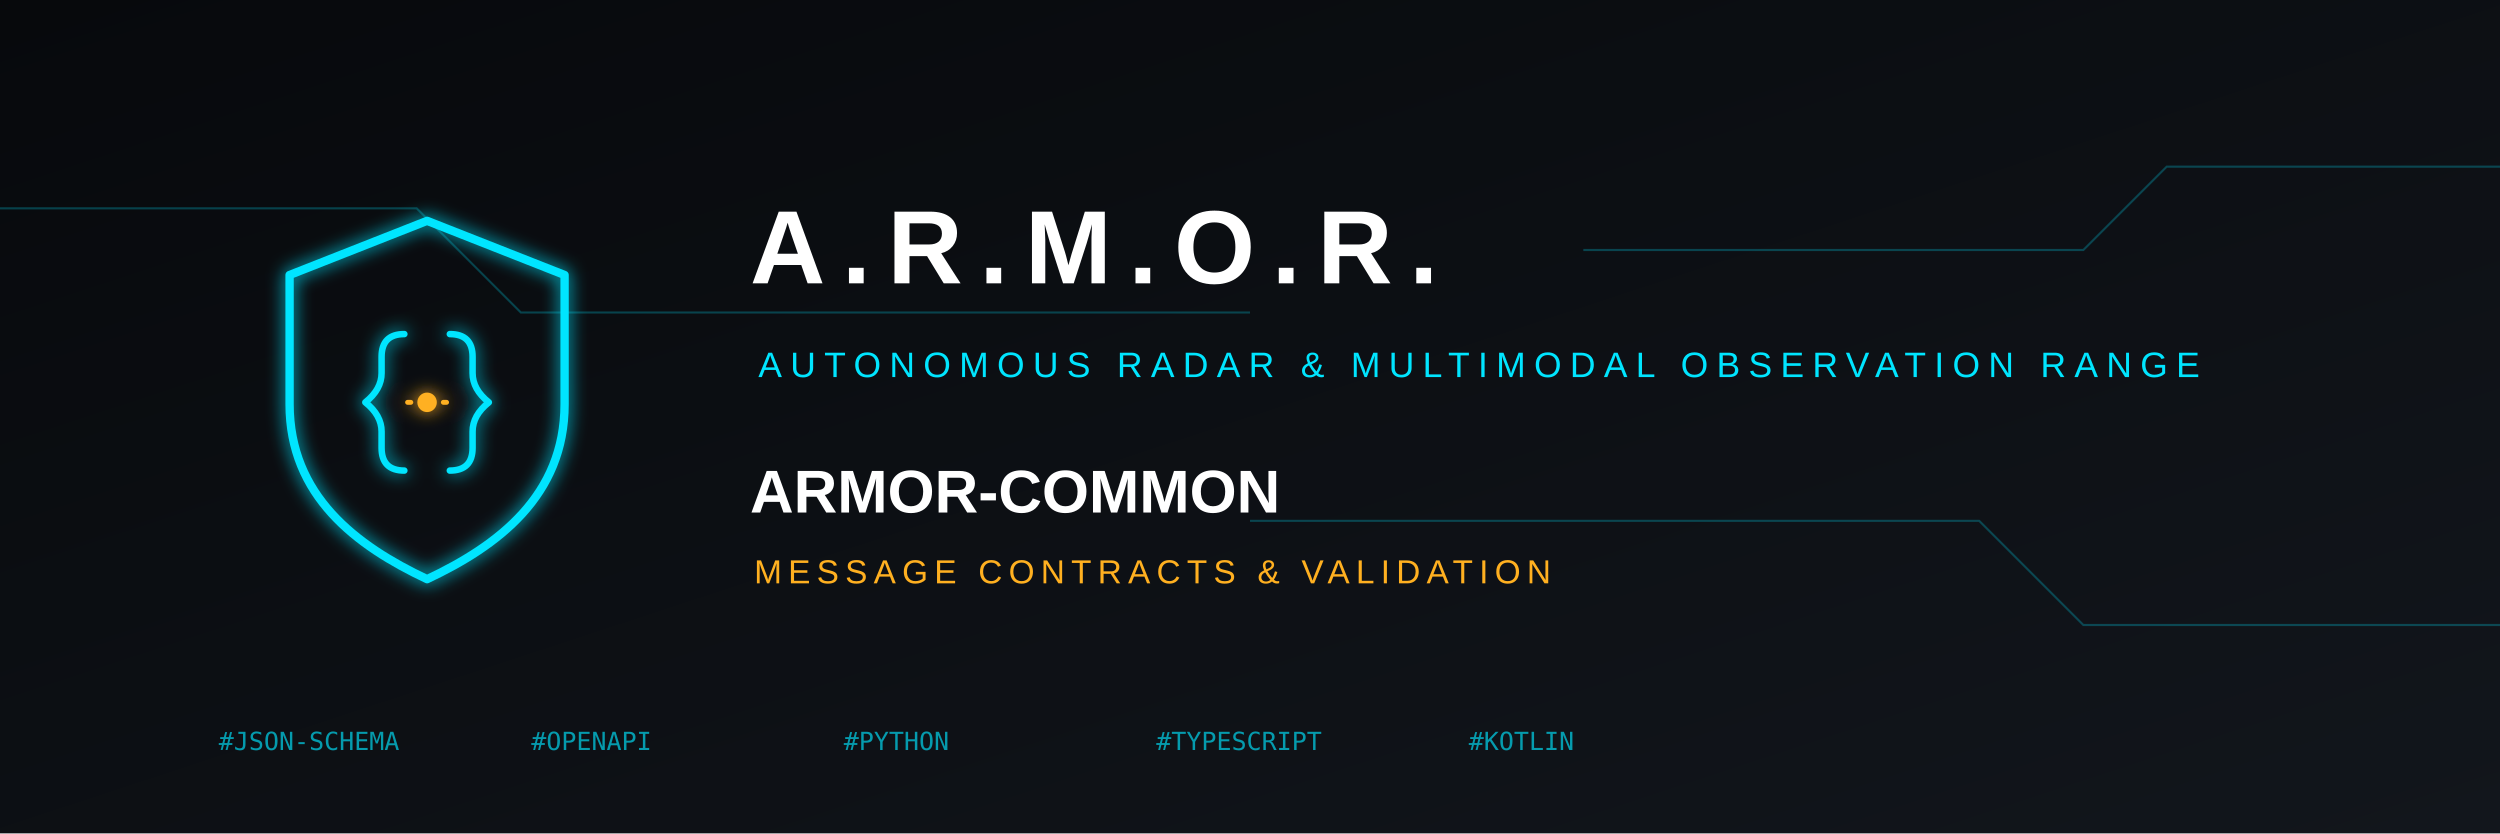
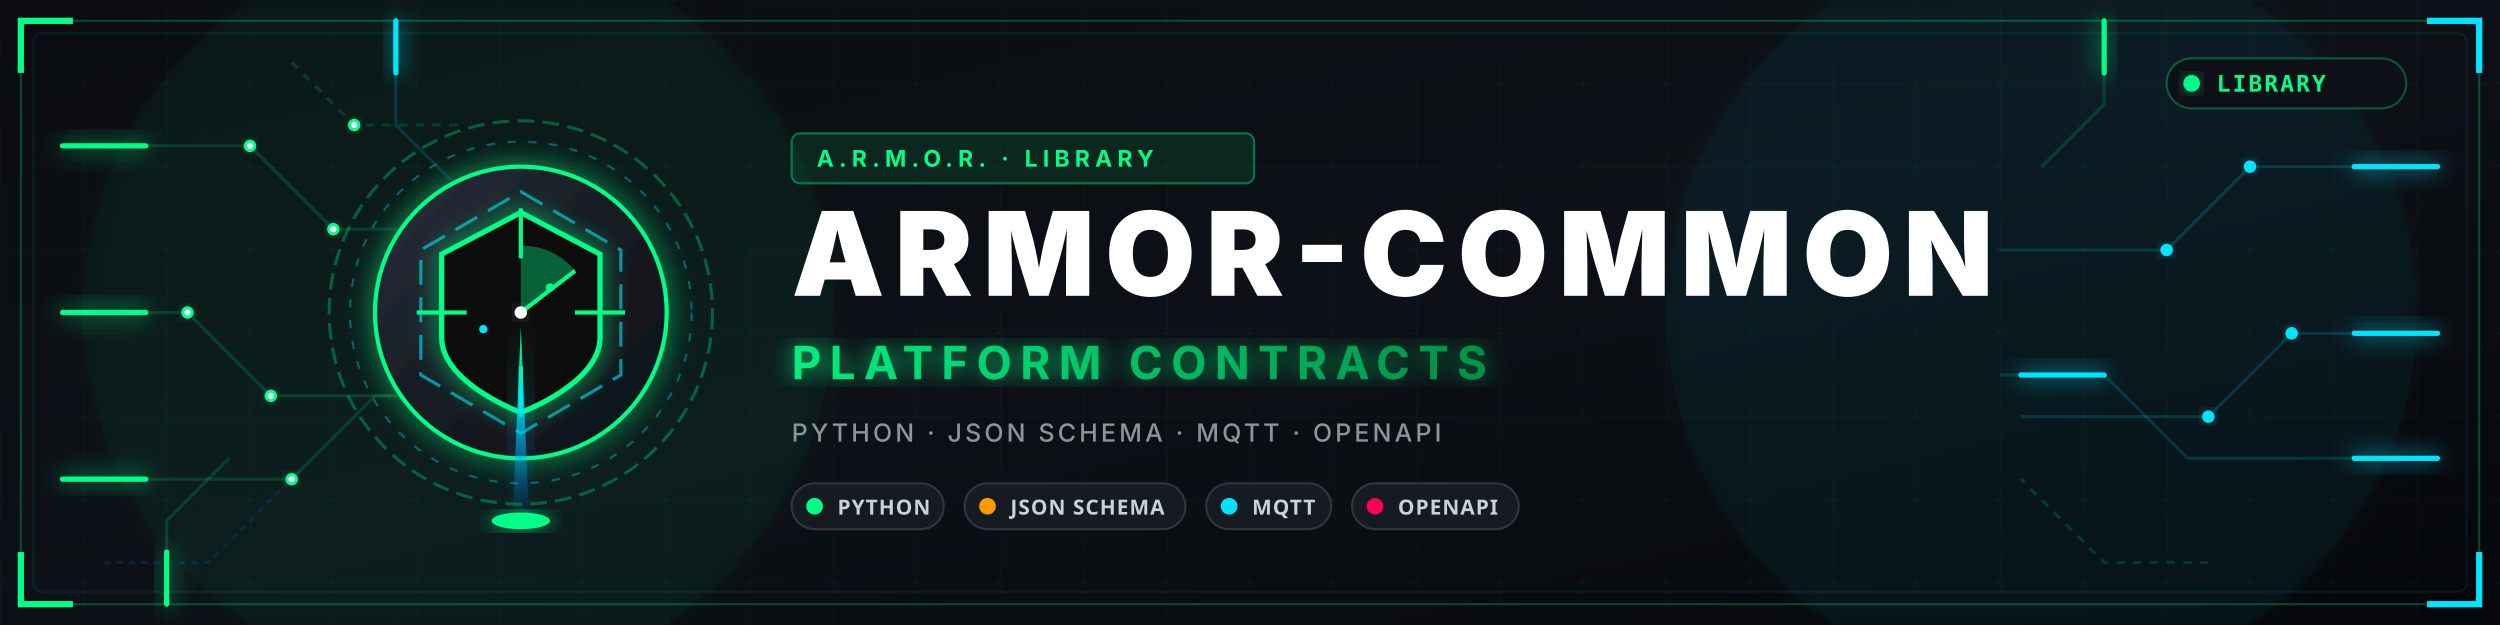
- <svg xmlns="http://www.w3.org/2000/svg" viewBox="0 0 1200 400" role="img" aria-labelledby="title desc">
+ <svg xmlns="http://www.w3.org/2000/svg" viewBox="0 0 1200 300" width="100%" height="100%">
  <defs>
-     <linearGradient id="bg" x1="0%" y1="0%" x2="100%" y2="100%">
-       <stop stop-color="#07090C" />
-       <stop offset="1" stop-color="#12161C" />
-     </linearGradient>
-     <filter id="g">
-       <feGaussianBlur stdDeviation="4" result="b" />
+     <linearGradient id="bgGlow" x1="0%" y1="0%" x2="100%" y2="100%">
+       <stop offset="0%" stop-color="#0A0C10" />
+       <stop offset="50%" stop-color="#0D1117" />
+       <stop offset="100%" stop-color="#05070A" />
+     </linearGradient>
+     <linearGradient id="cyanGlow" x1="0%" y1="0%" x2="100%" y2="0%">
+       <stop offset="0%" stop-color="#00E5FF" stop-opacity="0.8" />
+       <stop offset="100%" stop-color="#0088FF" stop-opacity="0.9" />
+     </linearGradient>
+     <linearGradient id="greenGlow" x1="0%" y1="0%" x2="100%" y2="0%">
+       <stop offset="0%" stop-color="#00FF88" stop-opacity="0.9" />
+       <stop offset="100%" stop-color="#00AA55" stop-opacity="0.8" />
+     </linearGradient>
+     <linearGradient id="laserBeam" x1="0%" y1="0%" x2="0%" y2="100%">
+       <stop offset="0%" stop-color="#00FF88" stop-opacity="1" />
+       <stop offset="40%" stop-color="#00E5FF" stop-opacity="0.8" />
+       <stop offset="100%" stop-color="#0077FF" stop-opacity="0" />
+     </linearGradient>
+     <linearGradient id="metalGradient" x1="0%" y1="0%" x2="100%" y2="100%">
+       <stop offset="0%" stop-color="#2A303C" />
+       <stop offset="50%" stop-color="#161B22" />
+       <stop offset="100%" stop-color="#0D1117" />
+     </linearGradient>
+     <filter id="glowCyan" x="-20%" y="-20%" width="140%" height="140%">
+       <feGaussianBlur stdDeviation="5" result="blur" />
      <feMerge>
-         <feMergeNode in="b" />
+         <feMergeNode in="blur" />
        <feMergeNode in="SourceGraphic" />
      </feMerge>
    </filter>
+     <filter id="glowGreen" x="-20%" y="-20%" width="140%" height="140%">
+       <feGaussianBlur stdDeviation="6" result="blur" />
+       <feMerge>
+         <feMergeNode in="blur" />
+         <feMergeNode in="SourceGraphic" />
+       </feMerge>
+     </filter>
+     <filter id="glowBeam" x="-30%" y="-30%" width="160%" height="160%">
+       <feGaussianBlur stdDeviation="8" result="blur" />
+       <feMerge>
+         <feMergeNode in="blur" />
+         <feMergeNode in="SourceGraphic" />
+       </feMerge>
+     </filter>
+     <pattern id="cyberGrid" width="40" height="40" patternUnits="userSpaceOnUse">
+       <path d="M 40 0 L 0 0 0 40" fill="none" stroke="#00FF88" stroke-opacity="0.03" stroke-width="1" />
+       <circle cx="40" cy="40" r="1" fill="#00FF88" fill-opacity="0.08" />
+     </pattern>
+     <g id="pcbNode">
+       <circle cx="0" cy="0" r="3" fill="#00FF88" filter="url(#glowGreen)" />
+       <circle cx="0" cy="0" r="1.5" fill="#FFFFFF" />
+     </g>
  </defs>
-   <rect width="1200" height="400" fill="url(#bg)" />
-   <g fill="none" stroke="#00E5FF" stroke-width="1" opacity=".25">
-     <path d="M0 100H200L250 150H600" />
-     <path d="M1200 300H1000L950 250H600" />
-     <path d="M1200 80H1040L1000 120H760" />
-   </g>
-   <g transform="translate(205 190)">
-     <g transform="scale(1.0)" filter="url(#g)" fill="none" stroke-linecap="round" stroke-linejoin="round" stroke="#00E5FF" stroke-width="4">
-       <path d="M0,-84 L66,-58 V4 C66,48 34,72 0,88 C-34,72 -66,48 -66,4 V-58 Z" />
-       <g transform="scale(.78) translate(0 4)" stroke-width="4">
-         <path d="M-14,-42 q-14,0 -14,14 v10 q0,10 -10,18 q10,8 10,18 v10 q0,14 14,14" />
-         <path d="M14,-42 q14,0 14,14 v10 q0,10 10,18 q-10,8 -10,18 v10 q0,14 -14,14" />
-         <circle r="6" fill="#FFB020" stroke="none" />
-         <path d="M-10,0 h-2 M12,0 h-2" stroke="#FFB020" stroke-width="3" />
-       </g>
-     </g>
-   </g>
-   <text x="360" y="136" font-family="Arial,sans-serif" font-size="50" font-weight="bold" fill="#FFF" letter-spacing="8">A.R.M.O.R.</text>
-   <text x="364" y="181" font-family="Arial,sans-serif" font-size="17" fill="#00E5FF" letter-spacing="4">AUTONOMOUS RADAR &amp; MULTIMODAL OBSERVATION RANGE</text>
-   <text x="360" y="246" font-family="Arial,sans-serif" font-size="29" font-weight="bold" fill="#FFF">ARMOR-COMMON</text>
-   <text x="362" y="280" font-family="Arial,sans-serif" font-size="16" fill="#FFB020" letter-spacing="3">MESSAGE CONTRACTS &amp; VALIDATION</text>
-   <g font-family="monospace" font-size="12" fill="#00E5FF" opacity=".65">
-     <text x="105" y="360">#JSON-SCHEMA</text>
-     <text x="255" y="360">#OPENAPI</text>
-     <text x="405" y="360">#PYTHON</text>
-     <text x="555" y="360">#TYPESCRIPT</text>
-     <text x="705" y="360">#KOTLIN</text>
+   <rect width="1200" height="300" fill="url(#bgGlow)" />
+   <rect width="1200" height="300" fill="url(#cyberGrid)" />
+   <circle cx="220" cy="150" r="180" fill="#00FF88" fill-opacity="0.03" filter="url(#glowGreen)">
+     <animate attributeName="fill-opacity" values="0.02;0.05;0.02" dur="6s" repeatCount="indefinite" />
+   </circle>
+   <circle cx="980" cy="150" r="180" fill="#00E5FF" fill-opacity="0.03" filter="url(#glowCyan)">
+     <animate attributeName="fill-opacity" values="0.02;0.05;0.02" dur="6s" repeatCount="indefinite" />
+   </circle>
+   <rect x="10" y="10" width="1180" height="280" fill="none" stroke="#00FF88" stroke-opacity="0.25" stroke-width="1" rx="6" />
+   <rect x="16" y="16" width="1168" height="268" fill="none" stroke="#00E5FF" stroke-opacity="0.08" stroke-width="1" rx="4" />
+   <path d="M 10 35 L 10 10 L 35 10" fill="none" stroke="#00FF88" stroke-width="3">
+     <animate attributeName="stroke-opacity" values="0.6;1;0.6" dur="3s" repeatCount="indefinite" />
+   </path>
+   <path d="M 1190 35 L 1190 10 L 1165 10" fill="none" stroke="#00E5FF" stroke-width="3">
+     <animate attributeName="stroke-opacity" values="0.6;1;0.6" dur="3s" repeatCount="indefinite" />
+   </path>
+   <path d="M 10 265 L 10 290 L 35 290" fill="none" stroke="#00FF88" stroke-width="3">
+     <animate attributeName="stroke-opacity" values="0.6;1;0.6" dur="3s" repeatCount="indefinite" />
+   </path>
+   <path d="M 1190 265 L 1190 290 L 1165 290" fill="none" stroke="#00E5FF" stroke-width="3">
+     <animate attributeName="stroke-opacity" values="0.6;1;0.6" dur="3s" repeatCount="indefinite" />
+   </path>
+   <g stroke="#00FF88" stroke-opacity="0.15" stroke-width="1.5" fill="none">
+     <path d="M 30 70 L 120 70 L 160 110 L 240 110" />
+     <path d="M 30 150 L 90 150 L 130 190 L 220 190" />
+     <path d="M 30 230 L 140 230 L 180 190 L 210 190" />
+     <path d="M 80 290 L 80 250 L 110 220" />
+     <path d="M 190 10 L 190 60 L 220 90" stroke="#00E5FF" stroke-opacity="0.15" />
+     <path d="M 140 30 L 170 60 L 220 60" stroke-dasharray="4,4" />
+     <path d="M 50 270 L 100 270 L 140 230" stroke="#0077FF" stroke-opacity="0.15" stroke-dasharray="3,3" />
+   </g>
+   <g fill="none" stroke-linecap="round" stroke-linejoin="round">
+     <path d="M 30 70 L 120 70 L 160 110 L 240 110" stroke="#00FF88" stroke-width="2.5" stroke-dasharray="40, 240" filter="url(#glowGreen)">
+       <animate attributeName="stroke-dashoffset" values="280;0" dur="3s" repeatCount="indefinite" />
+     </path>
+     <path d="M 30 150 L 90 150 L 130 190 L 220 190" stroke="#00FF88" stroke-width="2.5" stroke-dasharray="40, 220" filter="url(#glowGreen)">
+       <animate attributeName="stroke-dashoffset" values="260;0" dur="3.5s" repeatCount="indefinite" />
+     </path>
+     <path d="M 30 230 L 140 230 L 180 190 L 210 190" stroke="#00FF88" stroke-width="2.5" stroke-dasharray="40, 230" filter="url(#glowGreen)">
+       <animate attributeName="stroke-dashoffset" values="270;0" dur="3.2s" repeatCount="indefinite" />
+     </path>
+     <path d="M 80 290 L 80 250 L 110 220" stroke="#00FF88" stroke-width="2.5" stroke-dasharray="25, 100" filter="url(#glowGreen)">
+       <animate attributeName="stroke-dashoffset" values="125;0" dur="2.5s" repeatCount="indefinite" />
+     </path>
+     <path d="M 190 10 L 190 60 L 220 90" stroke="#00E5FF" stroke-width="2.5" stroke-dasharray="25, 90" filter="url(#glowCyan)">
+       <animate attributeName="stroke-dashoffset" values="115;0" dur="2.8s" repeatCount="indefinite" />
+     </path>
+   </g>
+   <use href="#pcbNode" x="120" y="70" />
+   <use href="#pcbNode" x="160" y="110" />
+   <use href="#pcbNode" x="90" y="150" />
+   <use href="#pcbNode" x="130" y="190" />
+   <use href="#pcbNode" x="140" y="230" />
+   <use href="#pcbNode" x="170" y="60" />
+   <g stroke="#00E5FF" stroke-opacity="0.15" stroke-width="1.5" fill="none">
+     <path d="M 1170 80 L 1080 80 L 1040 120 L 960 120" />
+     <path d="M 1170 160 L 1100 160 L 1060 200 L 970 200" />
+     <path d="M 1170 220 L 1050 220 L 1010 180 M 1010 180 L 960 180" />
+     <path d="M 1010 10 L 1010 50 L 980 80" stroke="#00FF88" stroke-opacity="0.15" />
+     <path d="M 1060 270 L 1010 270 L 970 230" stroke="#00FF88" stroke-opacity="0.15" stroke-dasharray="4,4" />
+   </g>
+   <g fill="none" stroke-linecap="round" stroke-linejoin="round">
+     <path d="M 1170 80 L 1080 80 L 1040 120 L 960 120" stroke="#00E5FF" stroke-width="2.5" stroke-dasharray="40, 230" filter="url(#glowCyan)">
+       <animate attributeName="stroke-dashoffset" values="0;270" dur="3.5s" repeatCount="indefinite" />
+     </path>
+     <path d="M 1170 160 L 1100 160 L 1060 200 L 970 200" stroke="#00E5FF" stroke-width="2.5" stroke-dasharray="40, 240" filter="url(#glowCyan)">
+       <animate attributeName="stroke-dashoffset" values="0;280" dur="3.8s" repeatCount="indefinite" />
+     </path>
+     <path d="M 1170 220 L 1050 220 L 1010 180 M 1010 180 L 960 180" stroke="#00E5FF" stroke-width="2.5" stroke-dasharray="40, 250" filter="url(#glowCyan)">
+       <animate attributeName="stroke-dashoffset" values="0;290" dur="4s" repeatCount="indefinite" />
+     </path>
+     <path d="M 1010 10 L 1010 50 L 980 80" stroke="#00FF88" stroke-width="2.5" stroke-dasharray="25, 95" filter="url(#glowGreen)">
+       <animate attributeName="stroke-dashoffset" values="0;120" dur="2.6s" repeatCount="indefinite" />
+     </path>
+   </g>
+   <circle cx="1080" cy="80" r="3" fill="#00E5FF" filter="url(#glowCyan)" />
+   <circle cx="1040" cy="120" r="3" fill="#00E5FF" filter="url(#glowCyan)" />
+   <circle cx="1100" cy="160" r="3" fill="#00E5FF" filter="url(#glowCyan)" />
+   <circle cx="1060" cy="200" r="3" fill="#00E5FF" filter="url(#glowCyan)" />
+   <g transform="translate(250, 150)">
+     <g>
+       <circle cx="0" cy="0" r="92" fill="none" stroke="#00FF88" stroke-opacity="0.3" stroke-width="1.5" stroke-dasharray="8,4" />
+       <circle cx="0" cy="0" r="82" fill="none" stroke="#00E5FF" stroke-opacity="0.35" stroke-width="1" stroke-dasharray="4,6" />
+       <animateTransform attributeName="transform" type="rotate" from="0 0 0" to="360 0 0" dur="25s" repeatCount="indefinite" />
+     </g>
+     <circle cx="0" cy="0" r="70" fill="url(#metalGradient)" stroke="#00FF88" stroke-width="2" filter="url(#glowGreen)" />
+     <g>
+       <polygon points="0,-58 48,-30 48,30 0,58 -48,30 -48,-30" fill="none" stroke="#00E5FF" stroke-width="1.5" stroke-dasharray="12,6" opacity="0.6" />
+       <animateTransform attributeName="transform" type="rotate" from="360 0 0" to="0 0 0" dur="18s" repeatCount="indefinite" />
+     </g>
+     <path d="M 0 -48 L 38 -28 L 38 12 C 38 34 0 48 0 48 C 0 48 -38 34 -38 12 L -38 -28 Z" fill="#0A0C10" stroke="#00FF88" stroke-width="2.5" filter="url(#glowGreen)" />
+     <g>
+       <path d="M 0 0 L 26 -20 A 32 32 0 0 0 0 -32 Z" fill="#00FF88" fill-opacity="0.35" />
+       <line x1="0" y1="0" x2="26" y2="-20" stroke="#00FF88" stroke-width="2" />
+       <animateTransform attributeName="transform" type="rotate" from="0 0 0" to="360 0 0" dur="4s" repeatCount="indefinite" />
+     </g>
+     <circle cx="14" cy="-12" r="2" fill="#00FF88" filter="url(#glowGreen)">
+       <animate attributeName="opacity" values="0.2;1;0.2" dur="2s" repeatCount="indefinite" />
+     </circle>
+     <circle cx="-18" cy="8" r="2" fill="#00E5FF" filter="url(#glowCyan)">
+       <animate attributeName="opacity" values="1;0.2;1" dur="1.5s" repeatCount="indefinite" />
+     </circle>
+     <line x1="-50" y1="0" x2="-26" y2="0" stroke="#00FF88" stroke-width="2" />
+     <line x1="26" y1="0" x2="50" y2="0" stroke="#00FF88" stroke-width="2" />
+     <line x1="0" y1="-50" x2="0" y2="-26" stroke="#00FF88" stroke-width="2" />
+     <line x1="0" y1="26" x2="0" y2="50" stroke="#00FF88" stroke-width="2" />
+     <circle cx="0" cy="0" r="3" fill="#FFFFFF" filter="url(#glowGreen)">
+       <animate attributeName="opacity" values="0.4;1;0.4" dur="1.2s" repeatCount="indefinite" />
+     </circle>
+   </g>
+   <path d="M 250 157 L 246 250 L 254 250 Z" fill="url(#laserBeam)" filter="url(#glowBeam)">
+     <animate attributeName="opacity" values="0.3;1;0.3" dur="1.2s" repeatCount="indefinite" />
+   </path>
+   <ellipse cx="250" cy="250" rx="14" ry="4" fill="#00FF88" filter="url(#glowGreen)">
+     <animate attributeName="rx" values="10;18;10" dur="1.2s" repeatCount="indefinite" />
+     <animate attributeName="opacity" values="0.4;1;0.4" dur="1.2s" repeatCount="indefinite" />
+   </ellipse>
+   <g transform="translate(380, 0)">
+     <g transform="translate(0, 82)">
+       <rect x="0" y="-18" width="222" height="24" rx="4" fill="#00FF88" fill-opacity="0.1" stroke="#00FF88" stroke-opacity="0.4" stroke-width="1">
+         <animate attributeName="stroke-opacity" values="0.3;0.8;0.3" dur="4s" repeatCount="indefinite" />
+       </rect>
+       <text x="12" y="-2" font-family="'Inter', 'Segoe UI', 'Roboto', sans-serif" font-weight="700" font-size="11" fill="#00FF88" letter-spacing="2.5">A.R.M.O.R. · LIBRARY</text>
+     </g>
+     <text x="0" y="142" font-family="'Inter', 'Segoe UI', 'Roboto', sans-serif" font-weight="900" font-size="56" fill="#FFFFFF" letter-spacing="5">ARMOR-COMMON</text>
+     <text x="0" y="182" font-family="'Inter', 'Segoe UI', 'Roboto', sans-serif" font-weight="700" font-size="22" fill="url(#greenGlow)" letter-spacing="4" filter="url(#glowGreen)">PLATFORM CONTRACTS</text>
+     <text x="0" y="212" font-family="'Inter', 'Segoe UI', 'Roboto', sans-serif" font-weight="500" font-size="12" fill="#8B949E" letter-spacing="1.5">PYTHON · JSON SCHEMA · MQTT · OPENAPI</text>
+     <g transform="translate(0, 232)">
+       <rect x="0" y="0" width="73" height="22" rx="11" fill="#161B22" stroke="#30363D" stroke-width="1" />
+       <circle cx="11" cy="11" r="4" fill="#00FF88">
+         <animate attributeName="opacity" values="0.5;1;0.5" dur="2.0s" repeatCount="indefinite" />
+       </circle>
+       <text x="22" y="15" font-family="sans-serif" font-weight="600" font-size="10" fill="#C9D1D9" letter-spacing="0.5">PYTHON</text>
+       <rect x="83" y="0" width="106" height="22" rx="11" fill="#161B22" stroke="#30363D" stroke-width="1" />
+       <circle cx="94" cy="11" r="4" fill="#FF9900">
+         <animate attributeName="opacity" values="0.5;1;0.5" dur="2.2s" repeatCount="indefinite" />
+       </circle>
+       <text x="105" y="15" font-family="sans-serif" font-weight="600" font-size="10" fill="#C9D1D9" letter-spacing="0.5">JSON SCHEMA</text>
+       <rect x="199" y="0" width="60" height="22" rx="11" fill="#161B22" stroke="#30363D" stroke-width="1" />
+       <circle cx="210" cy="11" r="4" fill="#00E5FF">
+         <animate attributeName="opacity" values="0.5;1;0.5" dur="2.4s" repeatCount="indefinite" />
+       </circle>
+       <text x="221" y="15" font-family="sans-serif" font-weight="600" font-size="10" fill="#C9D1D9" letter-spacing="0.5">MQTT</text>
+       <rect x="269" y="0" width="80" height="22" rx="11" fill="#161B22" stroke="#30363D" stroke-width="1" />
+       <circle cx="280" cy="11" r="4" fill="#FF0055">
+         <animate attributeName="opacity" values="0.5;1;0.5" dur="2.6s" repeatCount="indefinite" />
+       </circle>
+       <text x="291" y="15" font-family="sans-serif" font-weight="600" font-size="10" fill="#C9D1D9" letter-spacing="0.5">OPENAPI</text>
+     </g>
+   </g>
+   <g transform="translate(1050, 42)">
+     <rect x="-10" y="-14" width="115" height="24" rx="12" fill="#0D1117" stroke="#00FF88" stroke-opacity="0.3" stroke-width="1" />
+     <circle cx="2" cy="-2" r="4" fill="#00FF88" filter="url(#glowGreen)">
+       <animate attributeName="opacity" values="0.3;1;0.3" dur="1.5s" repeatCount="indefinite" />
+     </circle>
+     <text x="14" y="2" font-family="monospace" font-weight="700" font-size="11" fill="#00FF88" letter-spacing="1">LIBRARY</text>
  </g>
</svg>
